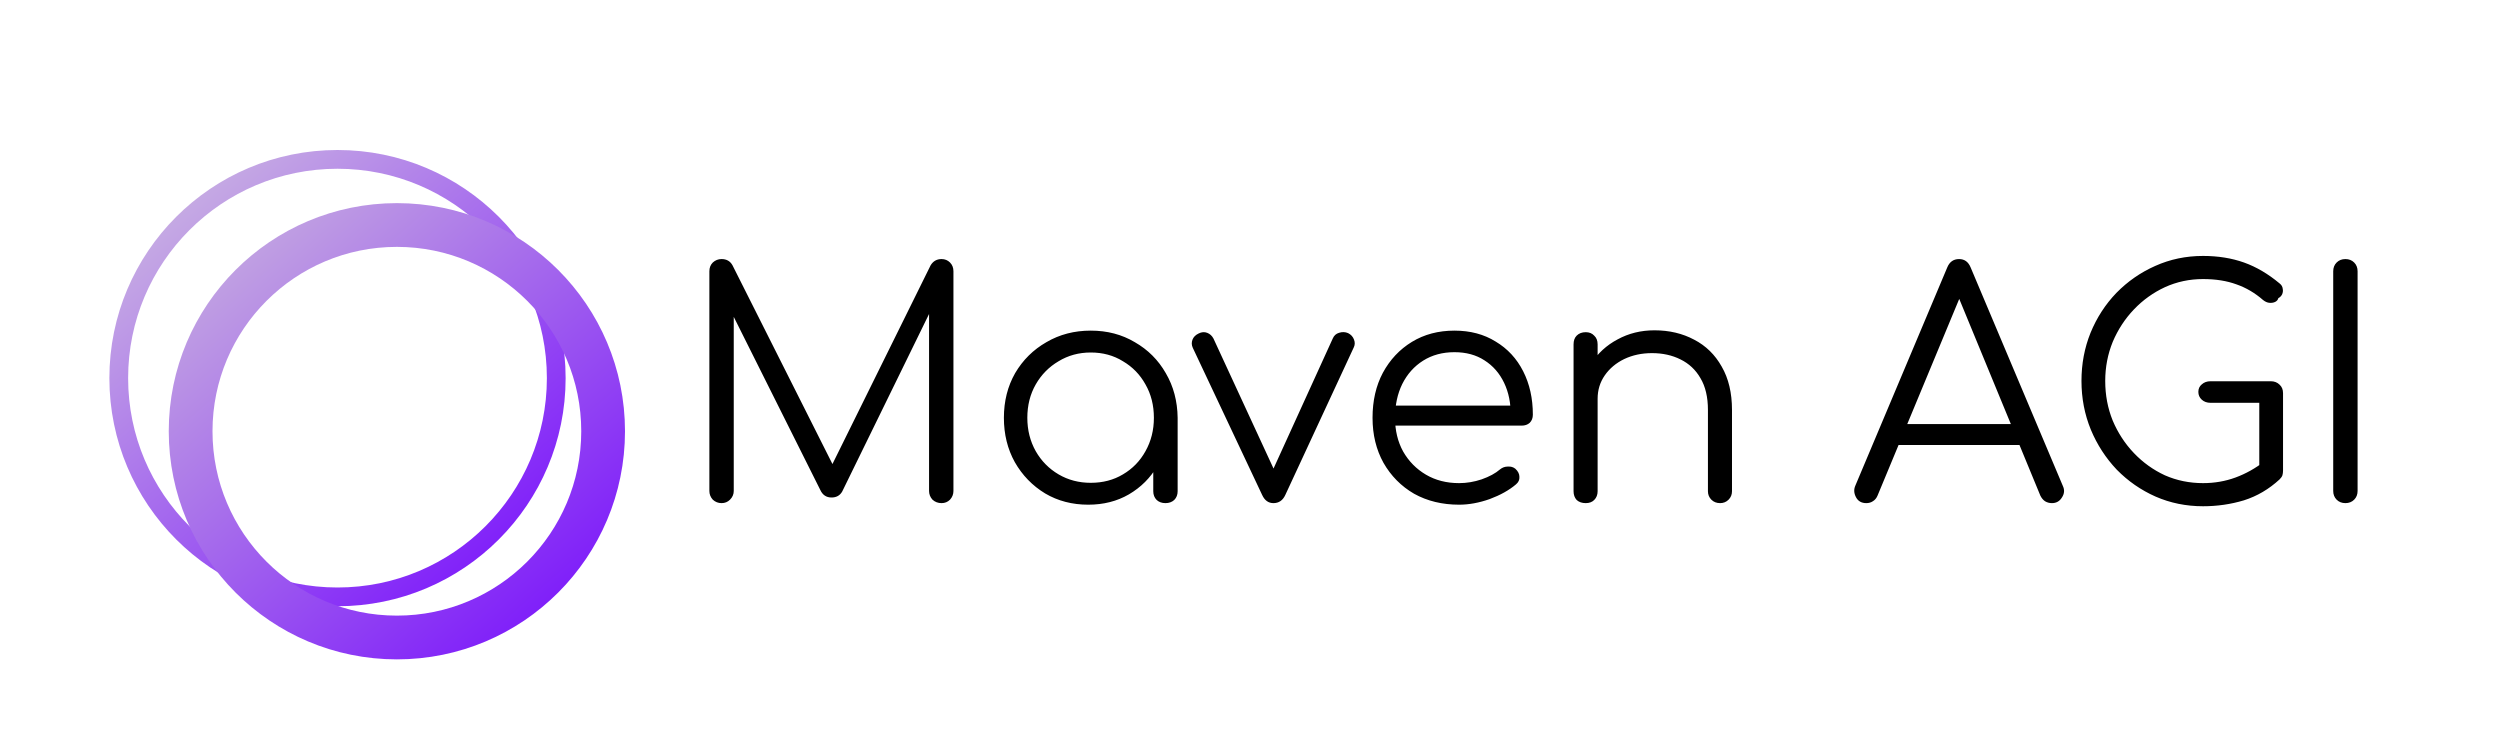
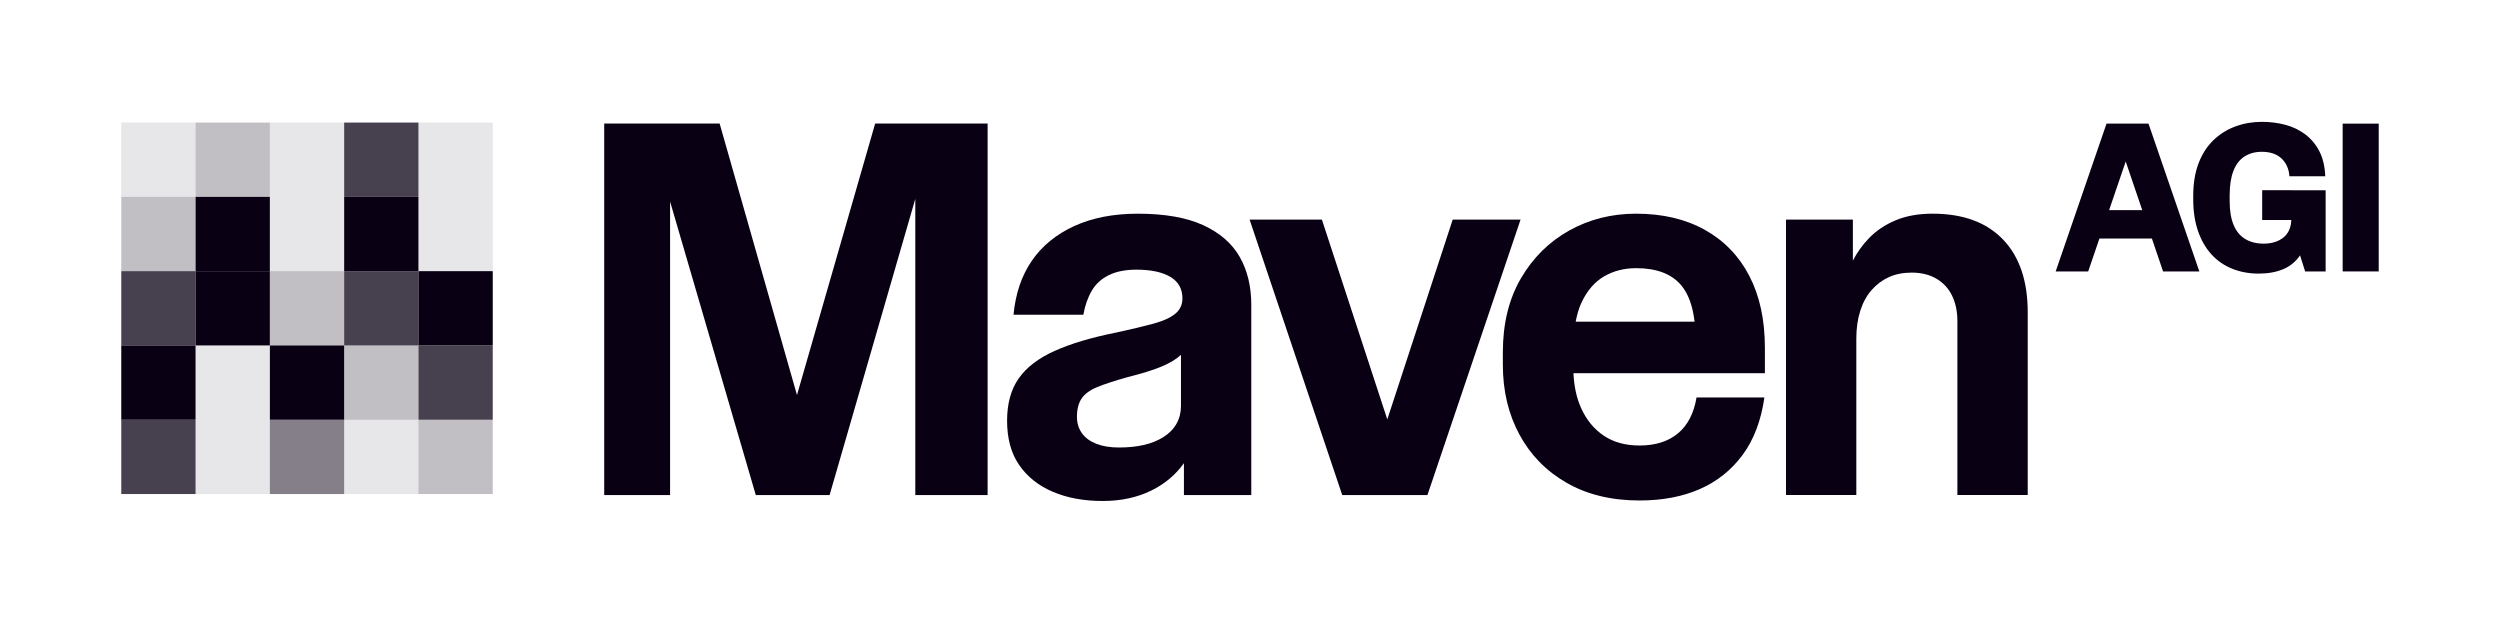
- <svg xmlns="http://www.w3.org/2000/svg" width="800" height="233" viewBox="0 0 800 233" fill="none">
-   <path d="M230.9 161C229.833 161 228.9 160.633 228.1 159.9C227.367 159.1 227 158.167 227 157.1V86.8C227 85.667 227.367 84.733 228.1 84C228.9 83.267 229.833 82.9 230.9 82.9C232.5 82.9 233.667 83.567 234.4 84.9L268.1 151.9H264.7L297.8 84.9C298.6 83.567 299.767 82.9 301.3 82.9C302.367 82.9 303.267 83.267 304 84C304.733 84.733 305.1 85.667 305.1 86.8V157.1C305.1 158.167 304.733 159.1 304 159.9C303.267 160.633 302.367 161 301.3 161C300.167 161 299.2 160.633 298.4 159.9C297.667 159.1 297.3 158.167 297.3 157.1V96.9L299 97L269.5 157.3C268.767 158.567 267.633 159.2 266.1 159.2C264.433 159.2 263.233 158.4 262.5 156.8L232.8 97.4L234.8 96.9V157.1C234.8 158.167 234.4 159.1 233.6 159.9C232.867 160.633 231.967 161 230.9 161ZM348.245 161.5C343.111 161.5 338.511 160.3 334.445 157.9C330.378 155.433 327.145 152.1 324.745 147.9C322.411 143.7 321.245 138.967 321.245 133.7C321.245 128.367 322.445 123.6 324.845 119.4C327.311 115.2 330.645 111.9 334.845 109.5C339.045 107.033 343.778 105.8 349.045 105.8C354.311 105.8 359.011 107.033 363.145 109.5C367.345 111.9 370.645 115.2 373.045 119.4C375.511 123.6 376.778 128.367 376.845 133.7L373.745 136.1C373.745 140.9 372.611 145.233 370.345 149.1C368.145 152.9 365.111 155.933 361.245 158.2C357.445 160.4 353.111 161.5 348.245 161.5ZM349.045 154.5C352.911 154.5 356.345 153.6 359.345 151.8C362.411 150 364.811 147.533 366.545 144.4C368.345 141.2 369.245 137.633 369.245 133.7C369.245 129.7 368.345 126.133 366.545 123C364.811 119.867 362.411 117.4 359.345 115.6C356.345 113.733 352.911 112.8 349.045 112.8C345.245 112.8 341.811 113.733 338.745 115.6C335.678 117.4 333.245 119.867 331.445 123C329.645 126.133 328.745 129.7 328.745 133.7C328.745 137.633 329.645 141.2 331.445 144.4C333.245 147.533 335.678 150 338.745 151.8C341.811 153.6 345.245 154.5 349.045 154.5ZM372.945 161C371.811 161 370.878 160.667 370.145 160C369.411 159.267 369.045 158.333 369.045 157.2V140.1L370.945 132.2L376.845 133.7V157.2C376.845 158.333 376.478 159.267 375.745 160C375.011 160.667 374.078 161 372.945 161ZM407.493 161C405.893 161 404.693 160.133 403.893 158.4L381.693 111.3C381.293 110.433 381.26 109.567 381.593 108.7C381.926 107.833 382.593 107.167 383.593 106.7C384.526 106.233 385.426 106.167 386.293 106.5C387.16 106.833 387.826 107.433 388.293 108.3L409.593 154.4H405.493L426.493 108.3C426.893 107.367 427.56 106.767 428.493 106.5C429.493 106.167 430.46 106.2 431.393 106.6C432.326 107.067 432.96 107.767 433.293 108.7C433.626 109.567 433.593 110.4 433.193 111.2L411.293 158.4C410.493 160.133 409.226 161 407.493 161ZM466.913 161.5C461.513 161.5 456.713 160.333 452.513 158C448.38 155.6 445.113 152.3 442.713 148.1C440.38 143.9 439.213 139.1 439.213 133.7C439.213 128.233 440.313 123.433 442.513 119.3C444.78 115.1 447.88 111.8 451.813 109.4C455.747 107 460.28 105.8 465.413 105.8C470.48 105.8 474.88 106.967 478.613 109.3C482.413 111.567 485.347 114.733 487.413 118.8C489.48 122.867 490.513 127.5 490.513 132.7C490.513 133.767 490.18 134.633 489.513 135.3C488.847 135.9 487.98 136.2 486.913 136.2H444.413V129.8H487.713L483.413 132.9C483.48 129.033 482.78 125.567 481.313 122.5C479.847 119.433 477.747 117.033 475.013 115.3C472.347 113.567 469.147 112.7 465.413 112.7C461.613 112.7 458.28 113.6 455.413 115.4C452.547 117.2 450.313 119.7 448.713 122.9C447.18 126.033 446.413 129.633 446.413 133.7C446.413 137.767 447.28 141.367 449.013 144.5C450.813 147.633 453.247 150.1 456.313 151.9C459.38 153.7 462.913 154.6 466.913 154.6C469.313 154.6 471.713 154.2 474.113 153.4C476.58 152.533 478.547 151.467 480.013 150.2C480.747 149.6 481.58 149.3 482.513 149.3C483.447 149.233 484.247 149.467 484.913 150C485.78 150.8 486.213 151.667 486.213 152.6C486.28 153.533 485.913 154.333 485.113 155C482.913 156.867 480.113 158.433 476.713 159.7C473.313 160.9 470.047 161.5 466.913 161.5ZM550.439 161C549.306 161 548.372 160.633 547.639 159.9C546.906 159.167 546.539 158.267 546.539 157.2V131.2C546.539 127.067 545.739 123.667 544.139 121C542.606 118.333 540.472 116.333 537.739 115C535.072 113.667 532.039 113 528.639 113C525.372 113 522.406 113.633 519.739 114.9C517.139 116.167 515.072 117.9 513.539 120.1C512.006 122.3 511.239 124.8 511.239 127.6H505.739C505.872 123.4 507.006 119.667 509.139 116.4C511.272 113.067 514.106 110.467 517.639 108.6C521.172 106.667 525.106 105.7 529.439 105.7C534.172 105.7 538.406 106.7 542.139 108.7C545.872 110.633 548.806 113.5 550.939 117.3C553.139 121.1 554.239 125.733 554.239 131.2V157.2C554.239 158.267 553.872 159.167 553.139 159.9C552.406 160.633 551.506 161 550.439 161ZM507.439 161C506.239 161 505.272 160.667 504.539 160C503.872 159.267 503.539 158.333 503.539 157.2V110.2C503.539 109 503.872 108.067 504.539 107.4C505.272 106.667 506.239 106.3 507.439 106.3C508.572 106.3 509.472 106.667 510.139 107.4C510.872 108.067 511.239 109 511.239 110.2V157.2C511.239 158.333 510.872 159.267 510.139 160C509.472 160.667 508.572 161 507.439 161ZM597.212 161C595.678 161 594.578 160.367 593.912 159.1C593.245 157.833 593.178 156.6 593.712 155.4L623.112 85.6C623.845 83.8 625.112 82.9 626.912 82.9C628.645 82.9 629.878 83.8 630.612 85.6L660.112 155.5C660.712 156.767 660.612 158 659.812 159.2C659.078 160.4 658.012 161 656.612 161C655.812 161 655.078 160.8 654.412 160.4C653.812 160 653.312 159.4 652.912 158.6L625.412 91.9H628.512L600.812 158.6C600.478 159.4 599.978 160 599.312 160.4C598.712 160.8 598.012 161 597.212 161ZM603.812 142.4L606.812 135.7H647.412L650.412 142.4H603.812ZM704.971 162C699.571 162 694.504 160.967 689.771 158.9C685.104 156.833 680.971 153.967 677.371 150.3C673.838 146.567 671.071 142.3 669.071 137.5C667.071 132.633 666.071 127.433 666.071 121.9C666.071 116.433 667.038 111.3 668.971 106.5C670.971 101.633 673.738 97.367 677.271 93.7C680.871 90.033 685.004 87.167 689.671 85.1C694.404 82.967 699.504 81.9 704.971 81.9C709.771 81.9 714.138 82.6 718.071 84C722.004 85.4 725.804 87.633 729.471 90.7C730.071 91.167 730.404 91.733 730.471 92.4C730.604 93 730.538 93.6 730.271 94.2C730.004 94.733 729.604 95.133 729.071 95.4C728.938 95.933 728.604 96.333 728.071 96.6C727.538 96.867 726.904 96.967 726.171 96.9C725.504 96.833 724.838 96.533 724.171 96C721.571 93.733 718.738 92.067 715.671 91C712.604 89.867 709.038 89.3 704.971 89.3C700.638 89.3 696.571 90.167 692.771 91.9C689.038 93.633 685.738 96 682.871 99C680.004 102 677.738 105.467 676.071 109.4C674.471 113.333 673.671 117.5 673.671 121.9C673.671 126.433 674.471 130.667 676.071 134.6C677.738 138.533 680.004 142 682.871 145C685.738 148 689.038 150.367 692.771 152.1C696.571 153.767 700.638 154.6 704.971 154.6C708.638 154.6 712.104 154 715.371 152.8C718.638 151.6 721.738 149.867 724.671 147.6C725.471 146.933 726.304 146.667 727.171 146.8C728.104 146.933 728.904 147.333 729.571 148C730.238 148.667 730.571 149.533 730.571 150.6C730.571 151.133 730.504 151.633 730.371 152.1C730.238 152.5 729.938 152.933 729.471 153.4C726.071 156.533 722.271 158.767 718.071 160.1C713.871 161.367 709.504 162 704.971 162ZM730.571 150.6L722.971 149V128.9H707.371C706.238 128.9 705.304 128.567 704.571 127.9C703.838 127.233 703.471 126.4 703.471 125.4C703.471 124.4 703.838 123.6 704.571 123C705.304 122.333 706.238 122 707.371 122H726.671C727.804 122 728.738 122.367 729.471 123.1C730.204 123.767 730.571 124.667 730.571 125.8V150.6ZM750.529 161C749.396 161 748.462 160.633 747.729 159.9C746.996 159.167 746.629 158.233 746.629 157.1V86.8C746.629 85.667 746.996 84.733 747.729 84C748.462 83.267 749.396 82.9 750.529 82.9C751.662 82.9 752.596 83.267 753.329 84C754.062 84.733 754.429 85.667 754.429 86.8V157.1C754.429 158.233 754.062 159.167 753.329 159.9C752.596 160.633 751.662 161 750.529 161Z" fill="black" />
-   <circle cx="108" cy="121" r="70" stroke="url(#paint0_linear_103_40)" stroke-width="6" />
-   <circle cx="127" cy="138" r="66" stroke="url(#paint1_linear_103_40)" stroke-width="14" />
+ <svg xmlns="http://www.w3.org/2000/svg" id="Layer_1" data-name="Layer 1" viewBox="0 0 252.88 63">
  <defs>
-     <linearGradient id="paint0_linear_103_40" x1="50.227" y1="54.27" x2="181" y2="202.957" gradientUnits="userSpaceOnUse">
-       <stop stop-color="#CCB7E1" />
-       <stop offset="1" stop-color="#7000FF" />
-     </linearGradient>
-     <linearGradient id="paint1_linear_103_40" x1="69.227" y1="71.27" x2="200" y2="219.957" gradientUnits="userSpaceOnUse">
-       <stop stop-color="#C6ACE0" />
-       <stop offset="1" stop-color="#7000FF" />
-     </linearGradient>
+     <style>
+       .cls-1 {
+         opacity: .75;
+       }
+ 
+       .cls-1, .cls-2, .cls-3, .cls-4, .cls-5 {
+         fill: #0a0014;
+       }
+ 
+       .cls-2 {
+         opacity: .5;
+       }
+ 
+       .cls-3 {
+         opacity: .25;
+       }
+ 
+       .cls-4 {
+         opacity: .1;
+       }
+     </style>
  </defs>
+   <g>
+     <polygon class="cls-5" points="92.584 12.494 88.525 12.494 80.616 39.959 72.792 12.494 67.781 12.494 65.476 12.494 61.117 12.494 61.117 50.074 67.781 50.074 67.781 20.388 76.449 50.074 77.703 50.074 83.164 50.074 83.916 50.074 92.584 20.116 92.584 50.074 99.899 50.074 99.899 12.494 94.789 12.494 92.584 12.494" />
+     <path class="cls-5" d="M121.686,22.767c-1.688-.769-3.883-1.152-6.59-1.152-2.472,0-4.617.418-6.438,1.252-1.822.836-3.25,2.004-4.285,3.508-1.035,1.503-1.652,3.324-1.854,5.461h7.064c.168-.934.451-1.744.853-2.43.401-.684.978-1.211,1.729-1.578s1.679-.551,2.781-.551c1.47,0,2.613.242,3.433.727.817.484,1.227,1.211,1.227,2.18,0,.635-.242,1.152-.727,1.553s-1.219.734-2.204,1.002-2.247.568-3.783.902c-2.505.5-4.577,1.119-6.213,1.854-1.638.735-2.849,1.662-3.633,2.781-.786,1.119-1.178,2.547-1.178,4.283,0,1.805.409,3.3,1.228,4.485.818,1.187,1.954,2.088,3.407,2.706,1.453.617,3.132.926,5.036.926,1.836,0,3.474-.35,4.91-1.052,1.371-.67,2.468-1.599,3.307-2.771v3.222h6.814v-19.241c0-1.87-.393-3.49-1.178-4.859-.785-1.37-2.021-2.438-3.707-3.207ZM119.006,42.859c-.301.535-.744.986-1.328,1.354-.585.367-1.253.635-2.005.802-.751.167-1.578.251-2.479.251s-1.671-.126-2.306-.377c-.635-.25-1.119-.608-1.452-1.076-.335-.468-.501-1.02-.501-1.654,0-.768.158-1.386.476-1.854s.843-.852,1.579-1.152c.734-.301,1.753-.635,3.056-1.002,1.47-.367,2.622-.727,3.458-1.078.834-.351,1.485-.742,1.953-1.178v5.162c0,.668-.15,1.27-.45,1.803Z" />
+     <polygon class="cls-5" points="146.943 22.215 140.328 42.425 133.714 22.215 126.4 22.215 135.769 50.074 138.776 50.074 141.431 50.074 144.388 50.074 153.808 22.215 146.943 22.215" />
+     <path class="cls-5" d="M172.435,23.242c-1.954-1.085-4.268-1.628-6.94-1.628-2.472,0-4.727.568-6.764,1.703-2.038,1.136-3.666,2.748-4.885,4.836-1.221,2.088-1.83,4.584-1.83,7.49v1.252c0,2.641.56,4.995,1.68,7.066,1.118,2.07,2.713,3.699,4.785,4.885,2.07,1.186,4.525,1.779,7.365,1.779,2.305,0,4.334-.385,6.088-1.152,1.754-.769,3.198-1.922,4.334-3.458,1.135-1.536,1.871-3.474,2.205-5.812h-6.865c-.268,1.604-.894,2.814-1.879,3.633-.985.819-2.279,1.228-3.883,1.228-1.438,0-2.648-.334-3.633-1.002-.986-.668-1.746-1.595-2.279-2.781-.465-1.03-.715-2.213-.776-3.532h19.365v-2.556c0-2.839-.526-5.27-1.578-7.291-1.052-2.02-2.556-3.573-4.51-4.659ZM162.263,27.952c.952-.551,2.029-.826,3.231-.826,2.071,0,3.592.576,4.561,1.729.719.855,1.169,2.083,1.355,3.683h-12.028c.141-.738.337-1.396.601-1.954.568-1.203,1.328-2.08,2.28-2.631Z" />
+     <path class="cls-5" d="M195.489,21.614c-1.437,0-2.689.225-3.758.676-1.069.451-1.971,1.061-2.705,1.829-.658.687-1.187,1.437-1.604,2.243v-4.148h-6.765v27.859h7.114v-15.833c0-1.035.134-1.971.401-2.807.267-.834.651-1.536,1.153-2.104.5-.567,1.084-1.002,1.753-1.303.668-.301,1.437-.451,2.306-.451.968,0,1.803.21,2.505.626.701.418,1.228.995,1.578,1.729.351.735.526,1.587.526,2.556v17.587h7.115v-18.489c0-3.174-.836-5.629-2.506-7.365s-4.042-2.605-7.115-2.605Z" />
+     <path class="cls-5" d="M216.328,12.505h-3.249l-5.143,14.951h3.289l1.136-3.329h5.307l1.132,3.329h3.668l-5.143-14.951h-.997ZM213.341,21.256l1.679-4.919,1.672,4.919h-3.351Z" />
+     <path class="cls-5" d="M231.774,19.242h-2.95v3.01h2.943c-.009.353-.069.677-.192.967-.133.312-.322.571-.568.778-.246.205-.538.365-.877.478-.339.113-.721.17-1.147.17-.731,0-1.356-.157-1.873-.469-.519-.311-.911-.788-1.177-1.425-.265-.639-.398-1.442-.398-2.412v-.598c0-.984.126-1.801.379-2.453.252-.65.625-1.136,1.116-1.455.492-.319,1.077-.478,1.755-.478.411,0,.78.053,1.106.159.326.106.608.265.848.478.239.213.432.473.578.778s.233.657.259,1.057h3.628c-.04-.997-.239-1.841-.598-2.532-.358-.691-.834-1.259-1.425-1.704-.591-.445-1.263-.768-2.013-.967-.751-.199-1.545-.299-2.382-.299-.944,0-1.838.157-2.681.468-.844.313-1.585.778-2.223,1.396-.638.618-1.136,1.395-1.495,2.333-.358.936-.538,2.036-.538,3.299v.319c0,1.223.163,2.302.488,3.24.326.937.78,1.725,1.365,2.362.585.639,1.286,1.12,2.103,1.446.818.326,1.704.488,2.661.488s1.795-.153,2.512-.458c.688-.293,1.244-.759,1.675-1.388l.517,1.627h2.073v-8.213h-3.469Z" />
+     <rect class="cls-5" x="236.965" y="12.505" width="3.647" height="14.951" />
+   </g>
+   <g>
+     <rect class="cls-4" x="12.267" y="12.397" width="7.515" height="7.515" />
+     <rect class="cls-3" x="19.782" y="12.397" width="7.515" height="7.515" />
+     <rect class="cls-4" x="27.298" y="12.397" width="7.515" height="7.515" />
+     <rect class="cls-4" x="42.328" y="12.397" width="7.515" height="7.515" />
+     <rect class="cls-1" x="34.813" y="12.397" width="7.515" height="7.515" />
+     <rect class="cls-5" x="19.782" y="19.912" width="7.515" height="7.515" />
+     <rect class="cls-4" x="27.298" y="19.912" width="7.515" height="7.515" />
+     <rect class="cls-5" x="34.813" y="19.912" width="7.515" height="7.515" />
+     <rect class="cls-3" x="12.267" y="19.912" width="7.515" height="7.515" />
+     <rect class="cls-4" x="42.328" y="19.912" width="7.515" height="7.515" />
+     <rect class="cls-1" x="12.267" y="27.428" width="7.515" height="7.515" />
+     <rect class="cls-5" x="19.782" y="27.428" width="7.515" height="7.515" />
+     <rect class="cls-3" x="27.298" y="27.428" width="7.515" height="7.515" />
+     <rect class="cls-5" x="42.328" y="27.428" width="7.515" height="7.515" />
+     <rect class="cls-1" x="34.813" y="27.428" width="7.515" height="7.515" />
+     <rect class="cls-1" x="12.267" y="42.458" width="7.515" height="7.515" />
+     <rect class="cls-4" x="19.782" y="42.458" width="7.515" height="7.515" />
+     <rect class="cls-2" x="27.298" y="42.458" width="7.515" height="7.515" />
+     <rect class="cls-3" x="42.328" y="42.458" width="7.515" height="7.515" />
+     <rect class="cls-4" x="34.813" y="42.458" width="7.515" height="7.515" />
+     <rect class="cls-4" x="19.782" y="34.943" width="7.515" height="7.515" />
+     <rect class="cls-5" x="27.298" y="34.943" width="7.515" height="7.515" />
+     <rect class="cls-3" x="34.813" y="34.943" width="7.515" height="7.515" />
+     <rect class="cls-5" x="12.267" y="34.943" width="7.515" height="7.515" />
+     <rect class="cls-1" x="42.328" y="34.943" width="7.515" height="7.515" />
+   </g>
</svg>
